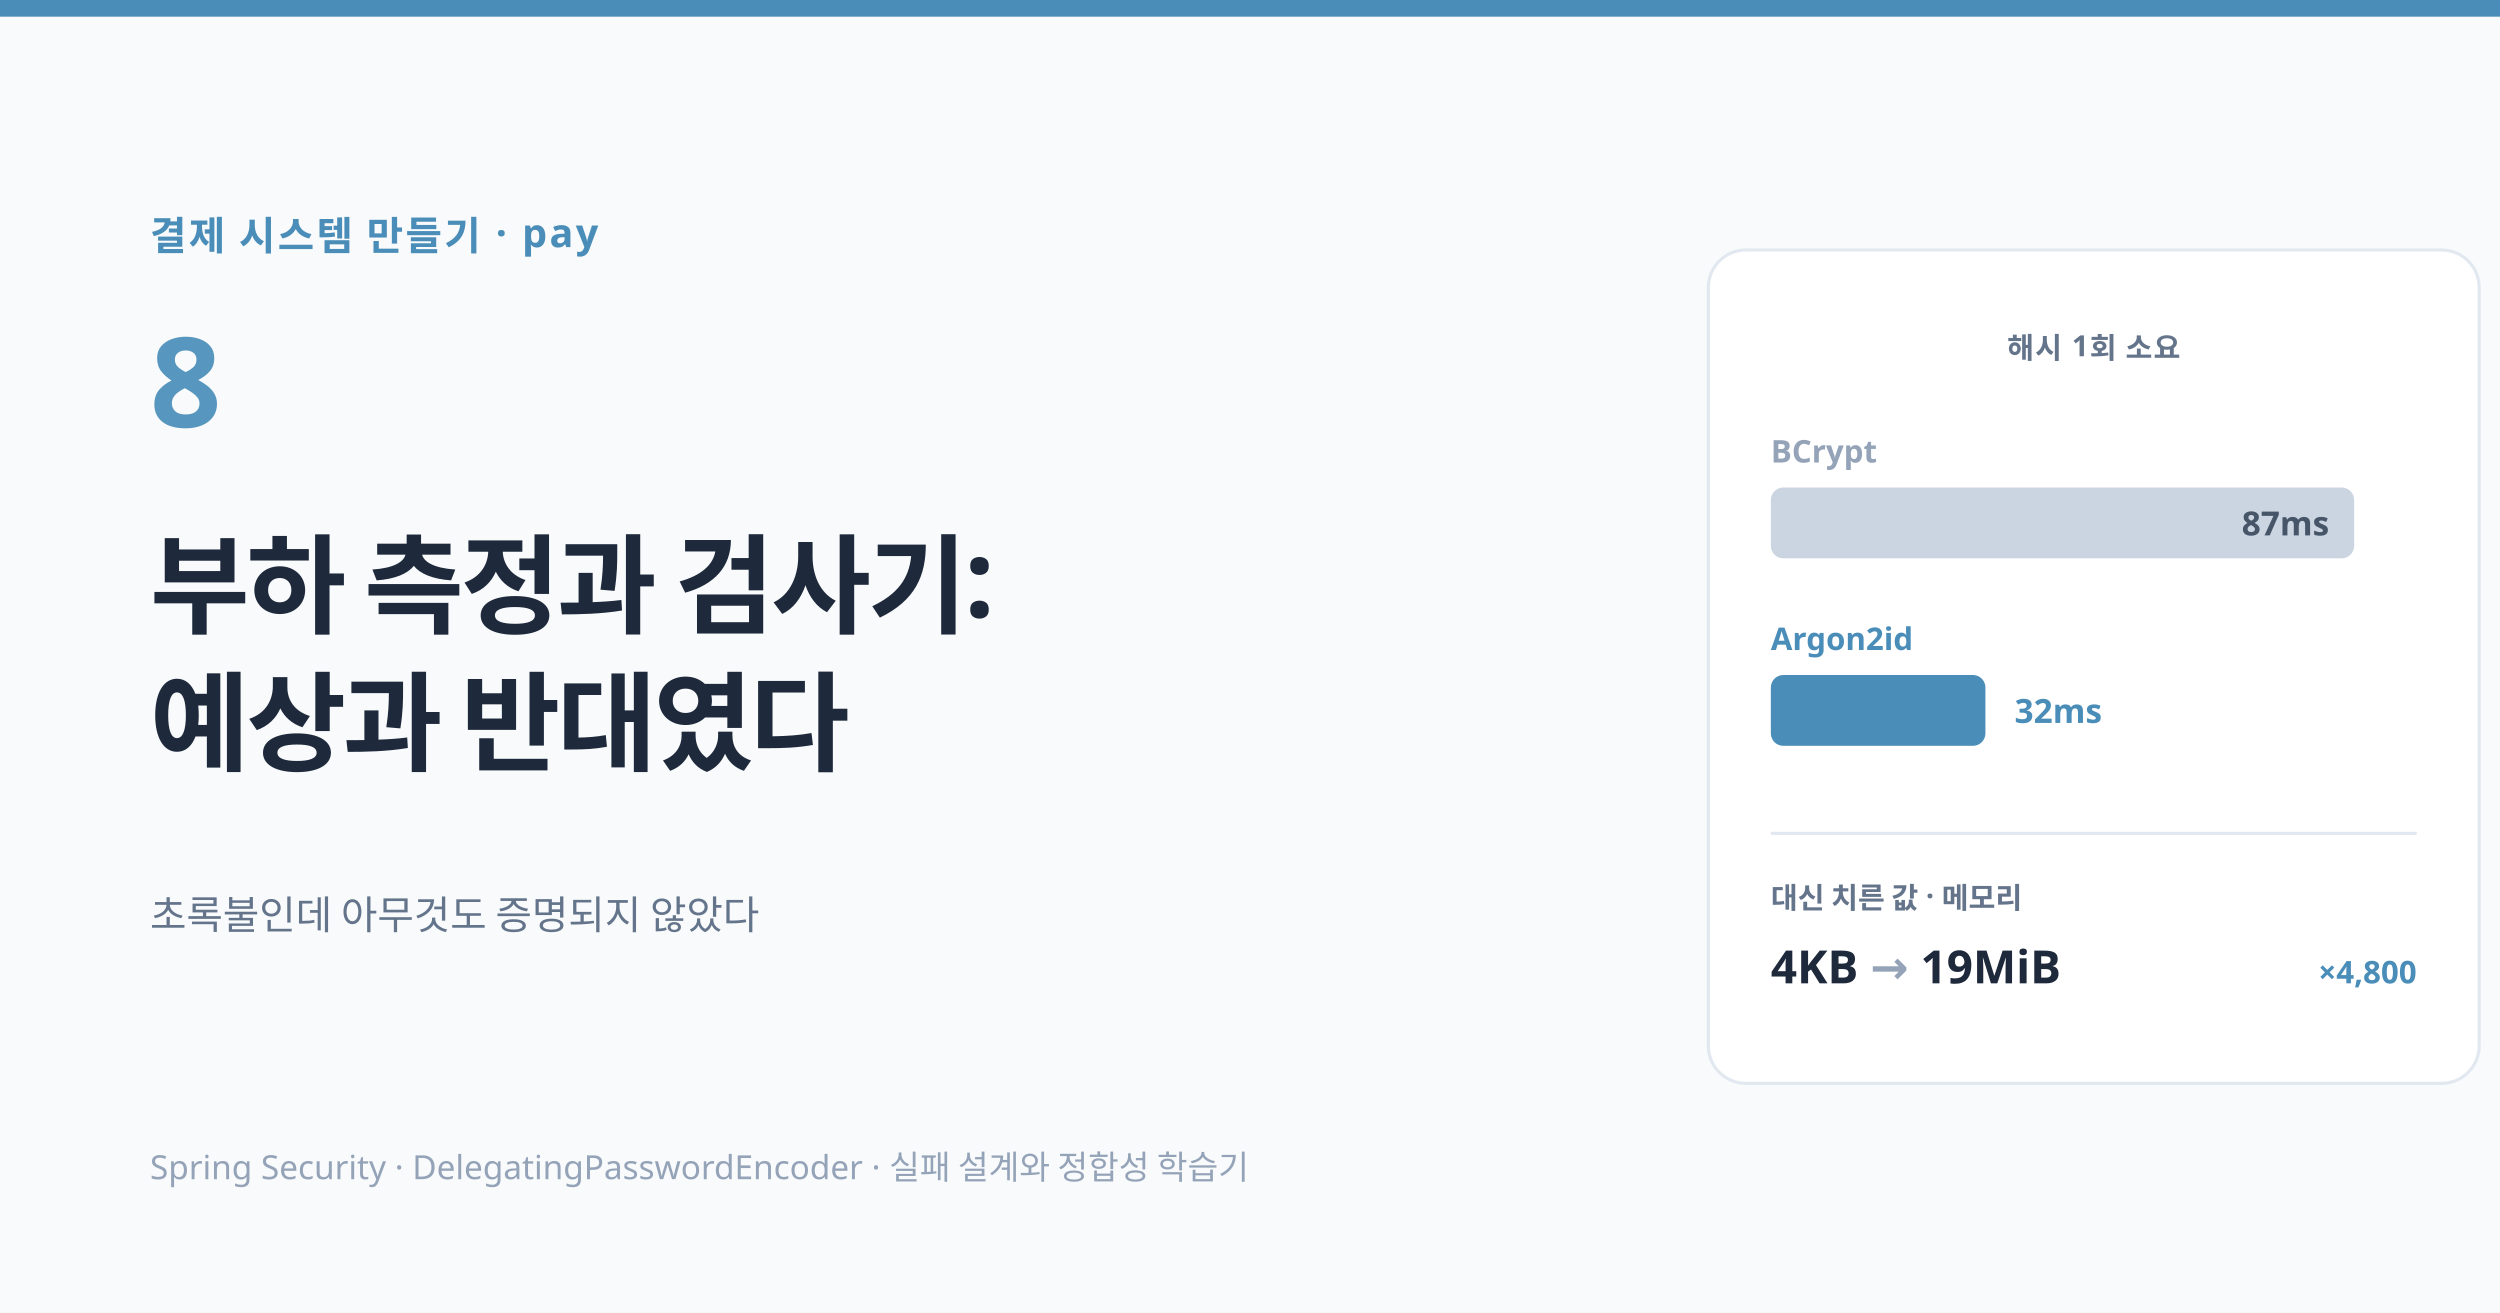
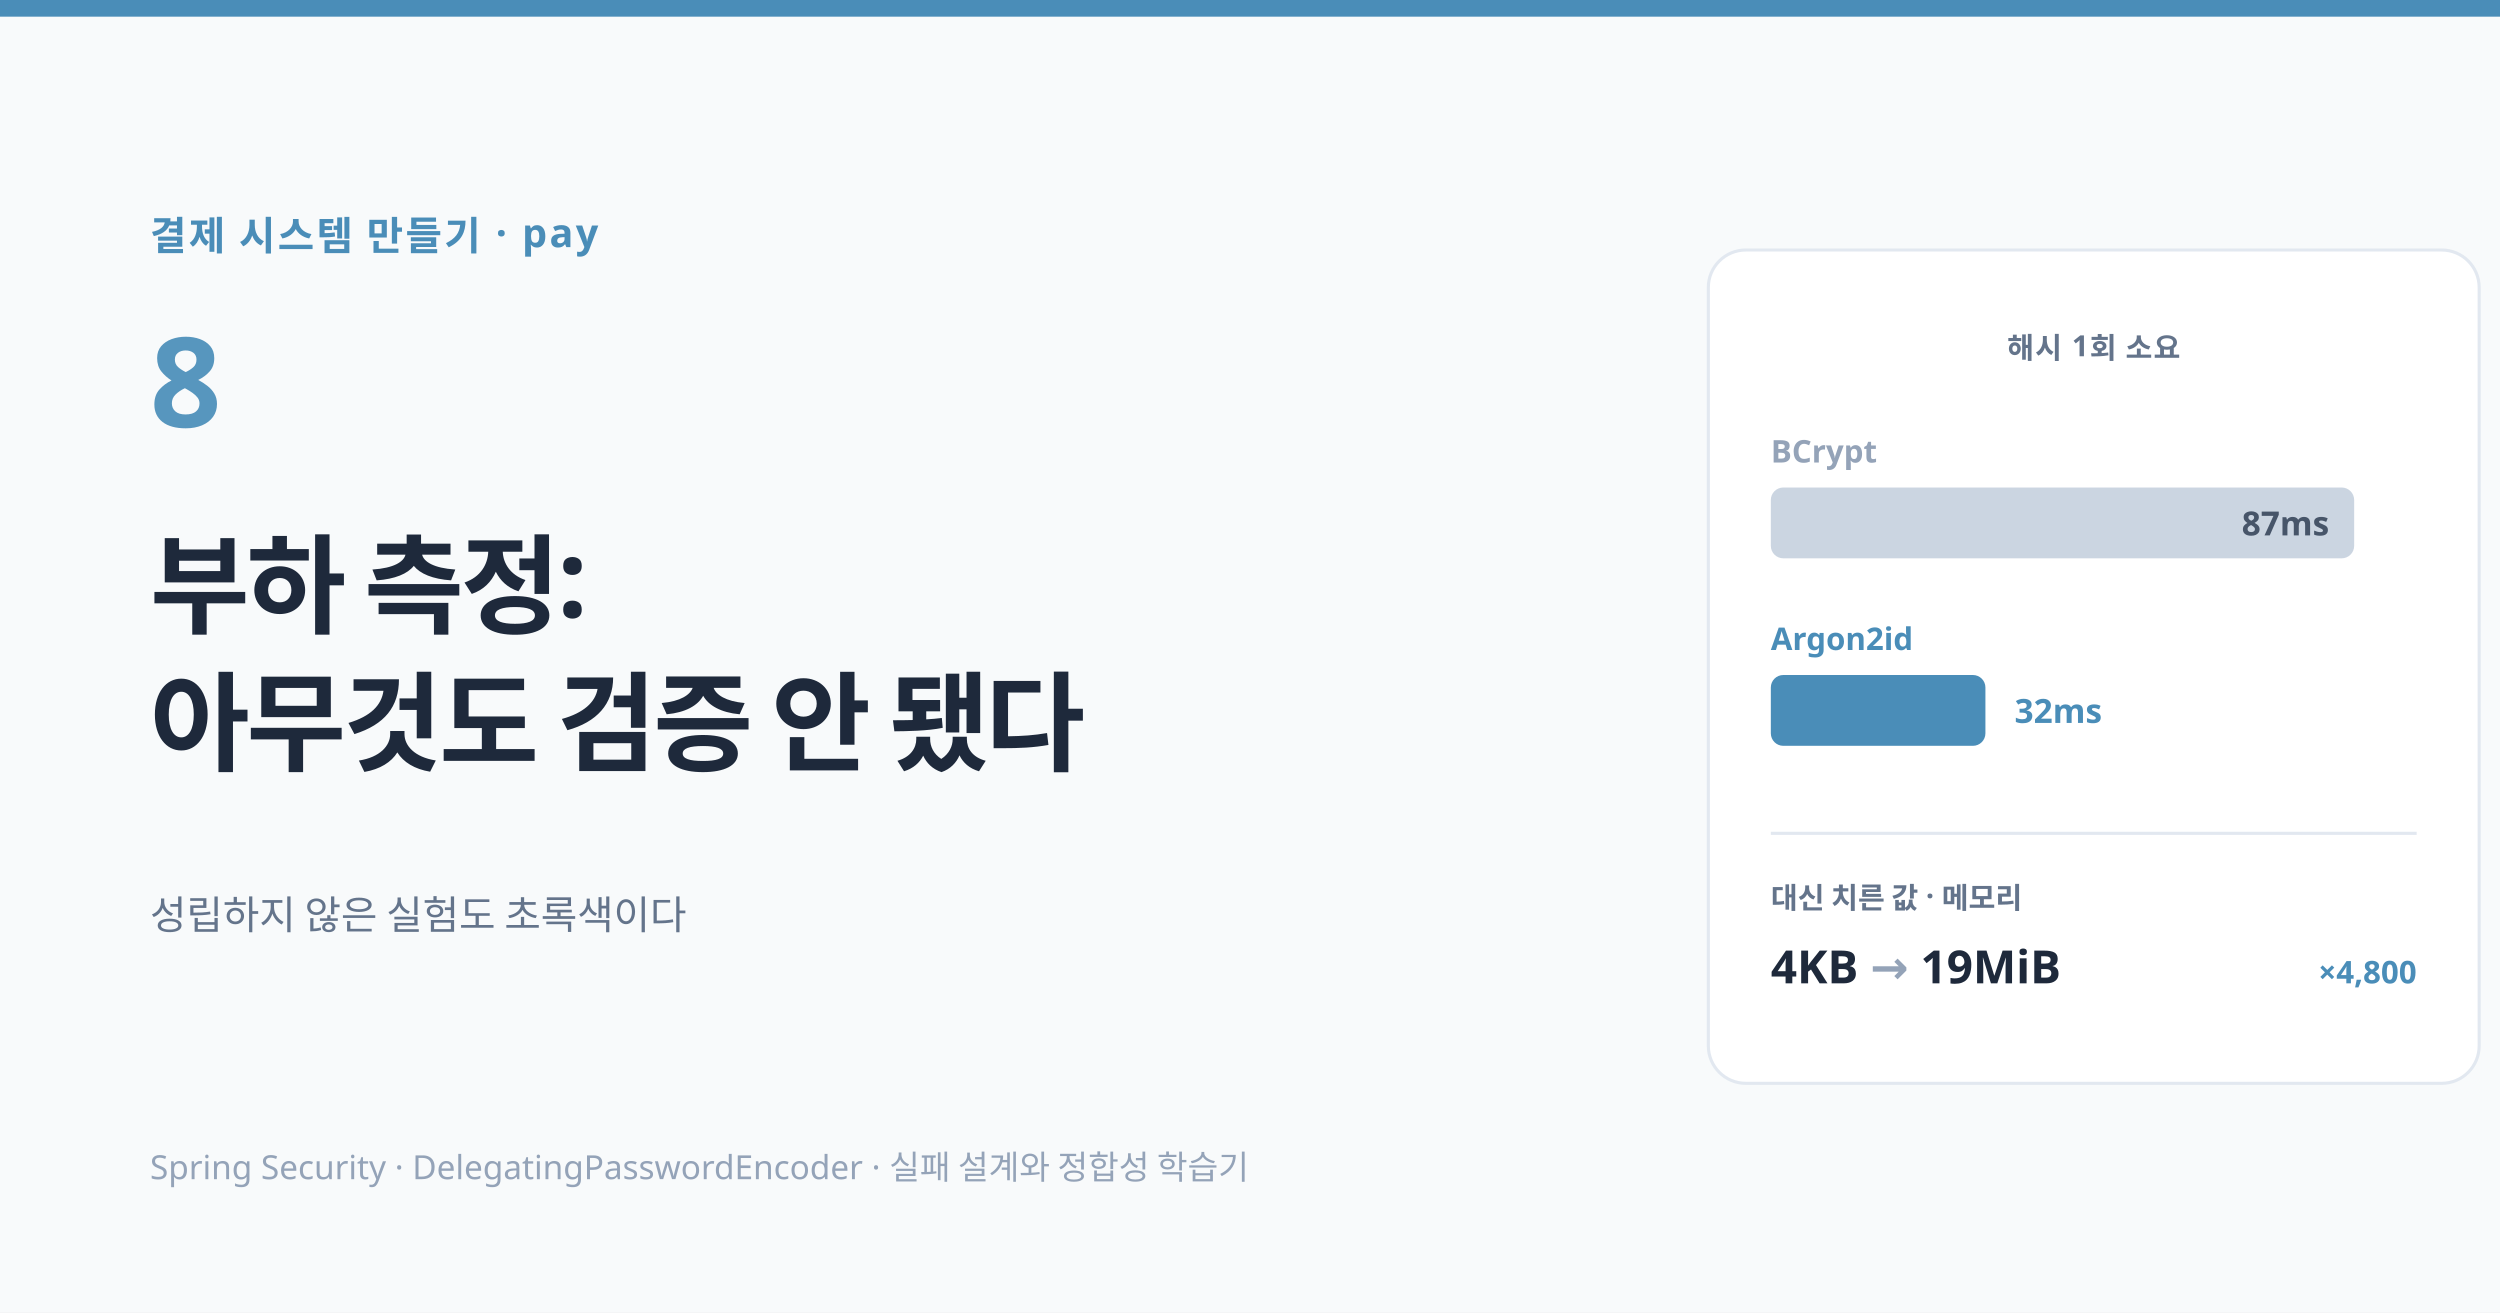
<svg xmlns="http://www.w3.org/2000/svg" viewBox="0 0 1200 630" font-family="'Pretendard', 'Apple SD Gothic Neo', system-ui, sans-serif">
  <rect width="1200" height="630" fill="#f8fafb" />
  <rect width="1200" height="8" fill="#4a8db8" />
  <rect x="820" y="120" width="370" height="400" rx="18" fill="#ffffff" stroke="#e2e8f0" stroke-width="1.5" />
  <text x="1005" y="172" text-anchor="middle" font-size="14" font-weight="700" fill="#64748b" letter-spacing="0.04em">해시 1회 소요</text>
  <text x="850" y="222" font-size="15" font-weight="700" fill="#94a3b8">BCrypt</text>
  <rect x="850" y="234" width="280" height="34" rx="6" fill="#cbd5e1" />
  <text x="1118" y="257" text-anchor="end" font-size="16" font-weight="800" fill="#475569">87ms</text>
  <text x="850" y="312" font-size="15" font-weight="700" fill="#4a8db8">Argon2id</text>
  <rect x="850" y="324" width="103" height="34" rx="6" fill="#4a8db8" />
  <text x="967" y="347" font-size="16" font-weight="800" fill="#4a8db8">32ms</text>
  <line x1="850" y1="400" x2="1160" y2="400" stroke="#e2e8f0" stroke-width="1.5" />
  <text x="850" y="436" font-size="14" font-weight="700" fill="#64748b">대신 치른 값 · 메모리</text>
  <text x="850" y="472" font-size="22" font-weight="800" fill="#1e293b">4KB <tspan fill="#94a3b8">→</tspan> 19MiB</text>
  <text x="1160" y="472" text-anchor="end" font-size="15" font-weight="800" fill="#4a8db8">×4,800</text>
  <text x="72" y="120" font-size="19" font-weight="700" fill="#4a8db8" letter-spacing="0.06em">결제 시스템 만들기 · pay</text>
  <text x="72" y="205" font-size="60" font-weight="900" fill="#4a8db8" opacity="0.92">8</text>
-   <text x="72" y="300" font-size="52" font-weight="800" fill="#1e293b" letter-spacing="-0.03em">부하 측정과 검사기:</text>
-   <text x="72" y="366" font-size="52" font-weight="800" fill="#1e293b" letter-spacing="-0.03em">예상과 반대였다</text>
-   <text x="72" y="446" font-size="19" fill="#64748b">초록불인데 아무것도 증명되지 않았다</text>
+   <text x="72" y="300" font-size="52" font-weight="800" fill="#1e293b" letter-spacing="-0.03em">부하 측정:</text>
+   <text x="72" y="366" font-size="52" font-weight="800" fill="#1e293b" letter-spacing="-0.03em">아무것도 검증 안 됐다</text>
+   <text x="72" y="446" font-size="19" fill="#64748b">성립하지 않은 실험도 초록색이다</text>
  <text x="72" y="566" font-size="16" fill="#94a3b8">Spring Security · DelegatingPasswordEncoder · 실패 설계와 정합성 학습기</text>
</svg>
